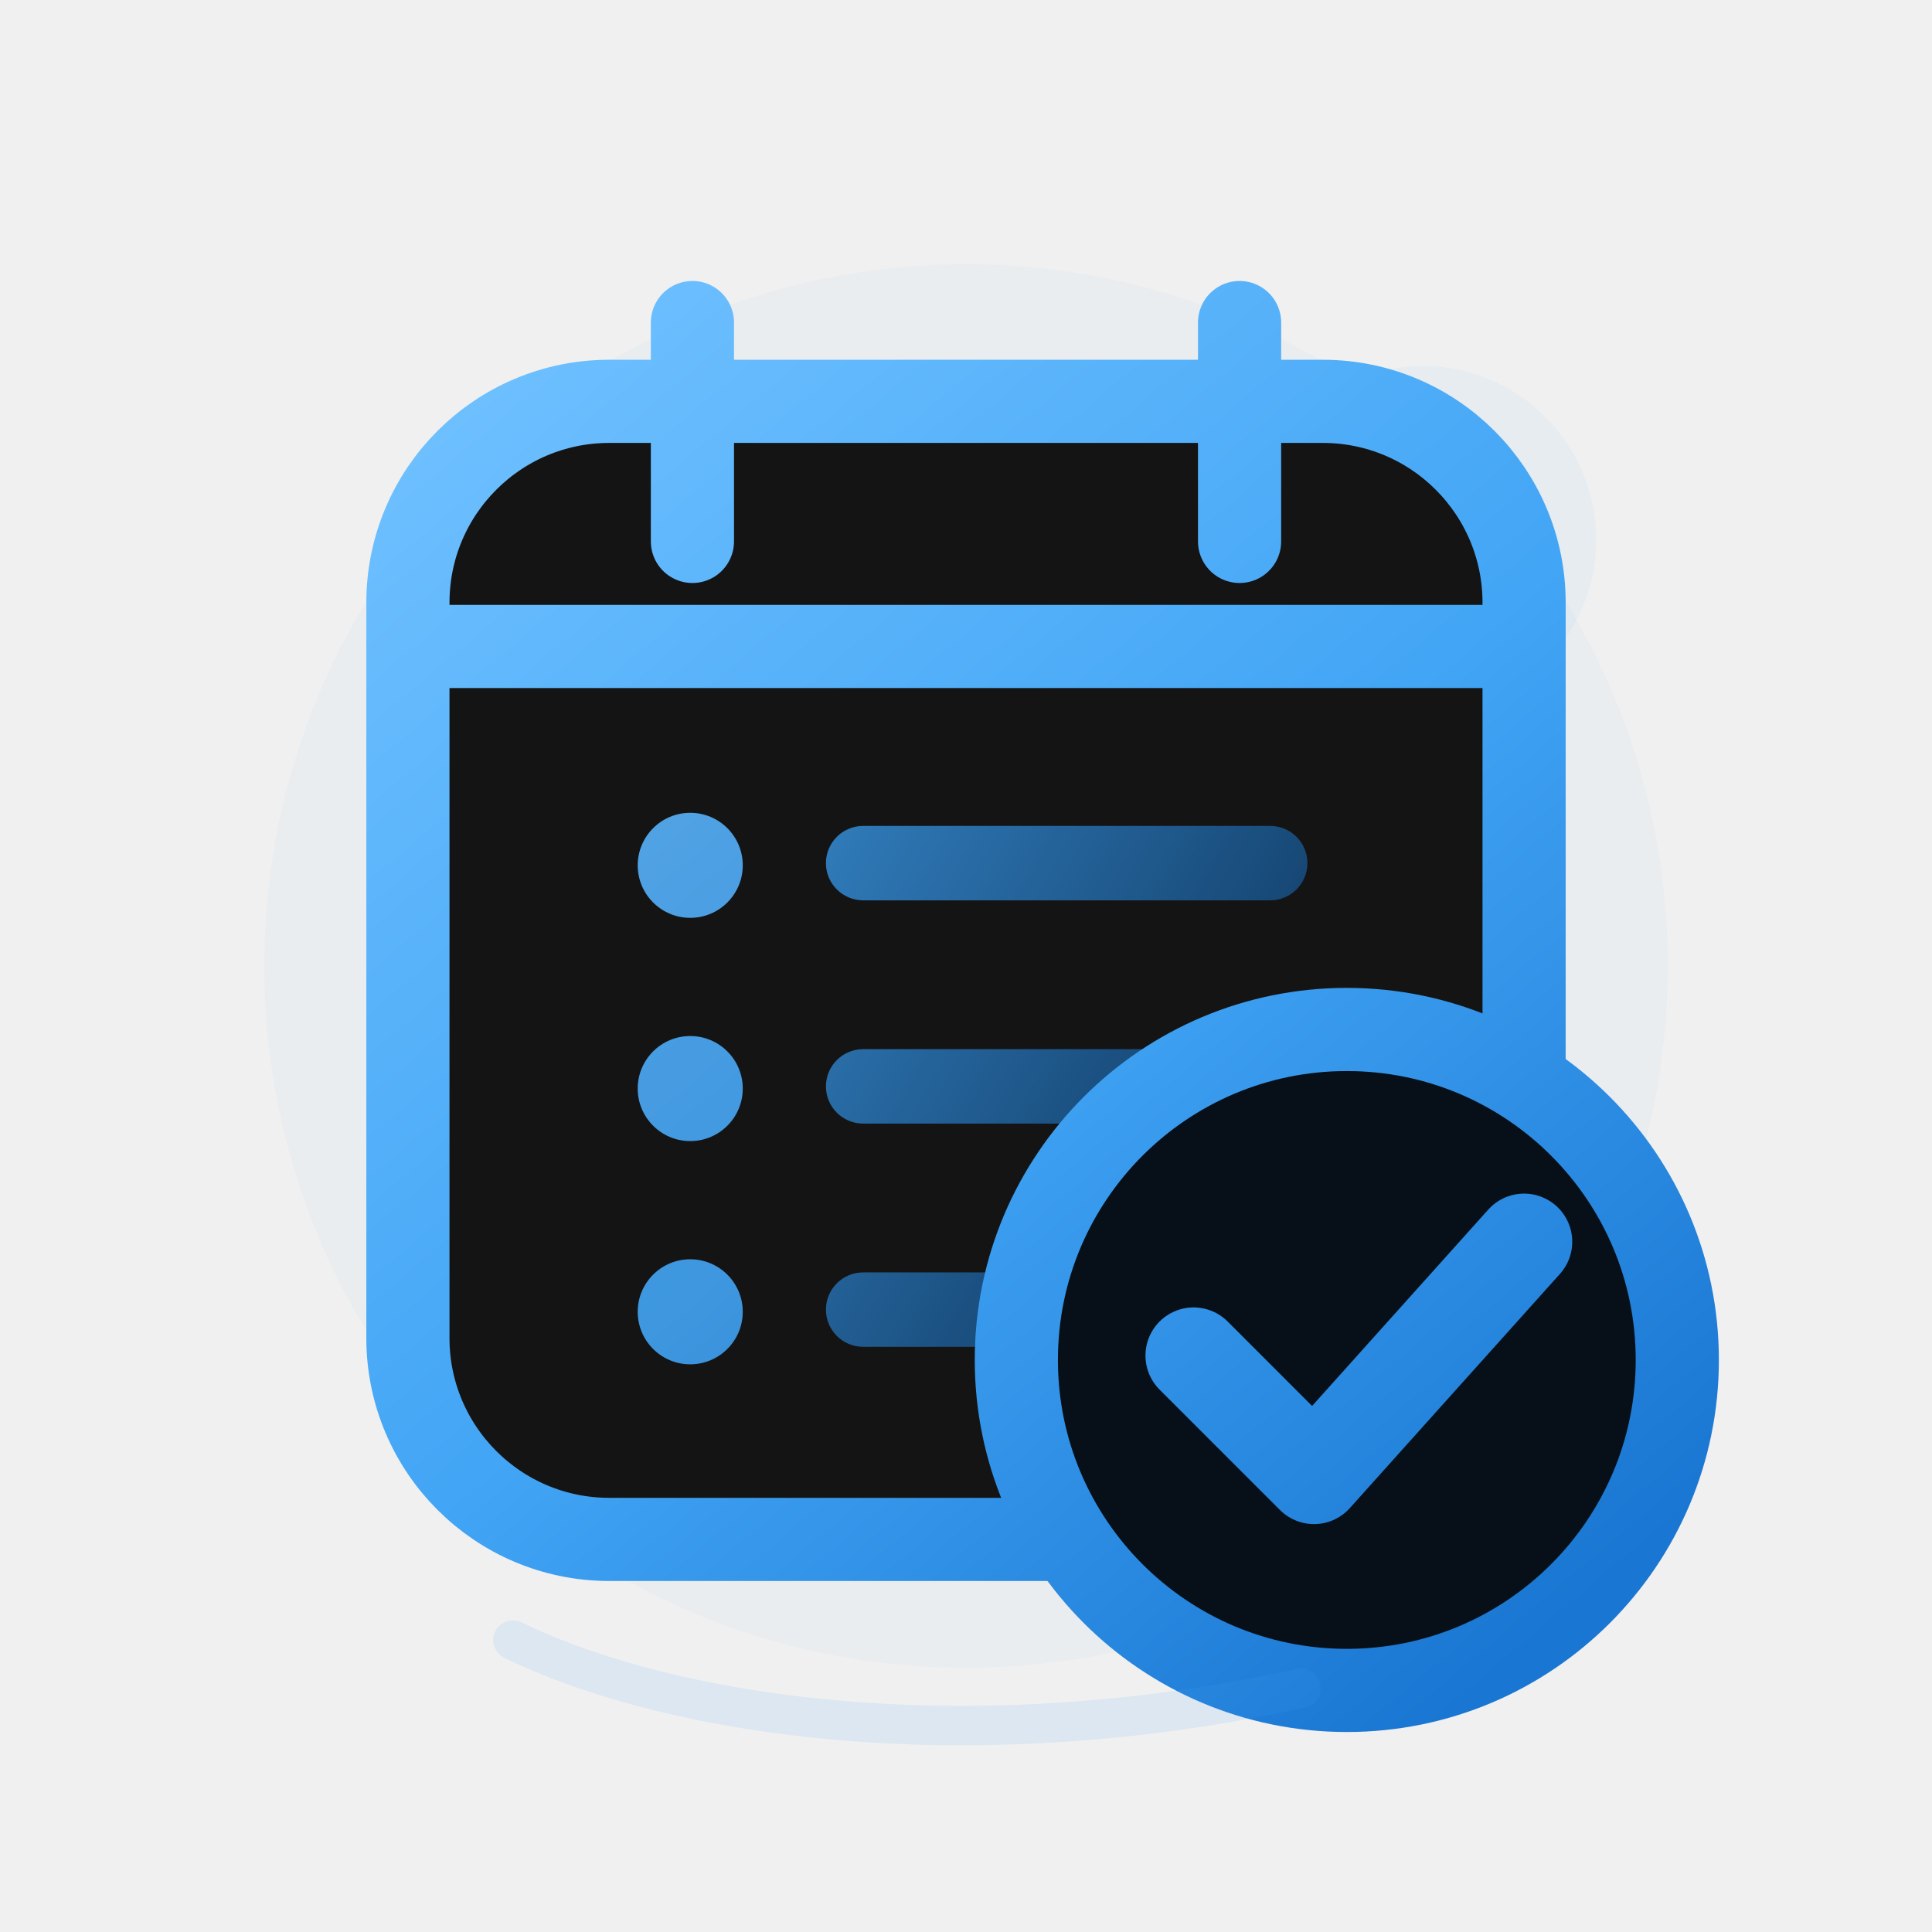
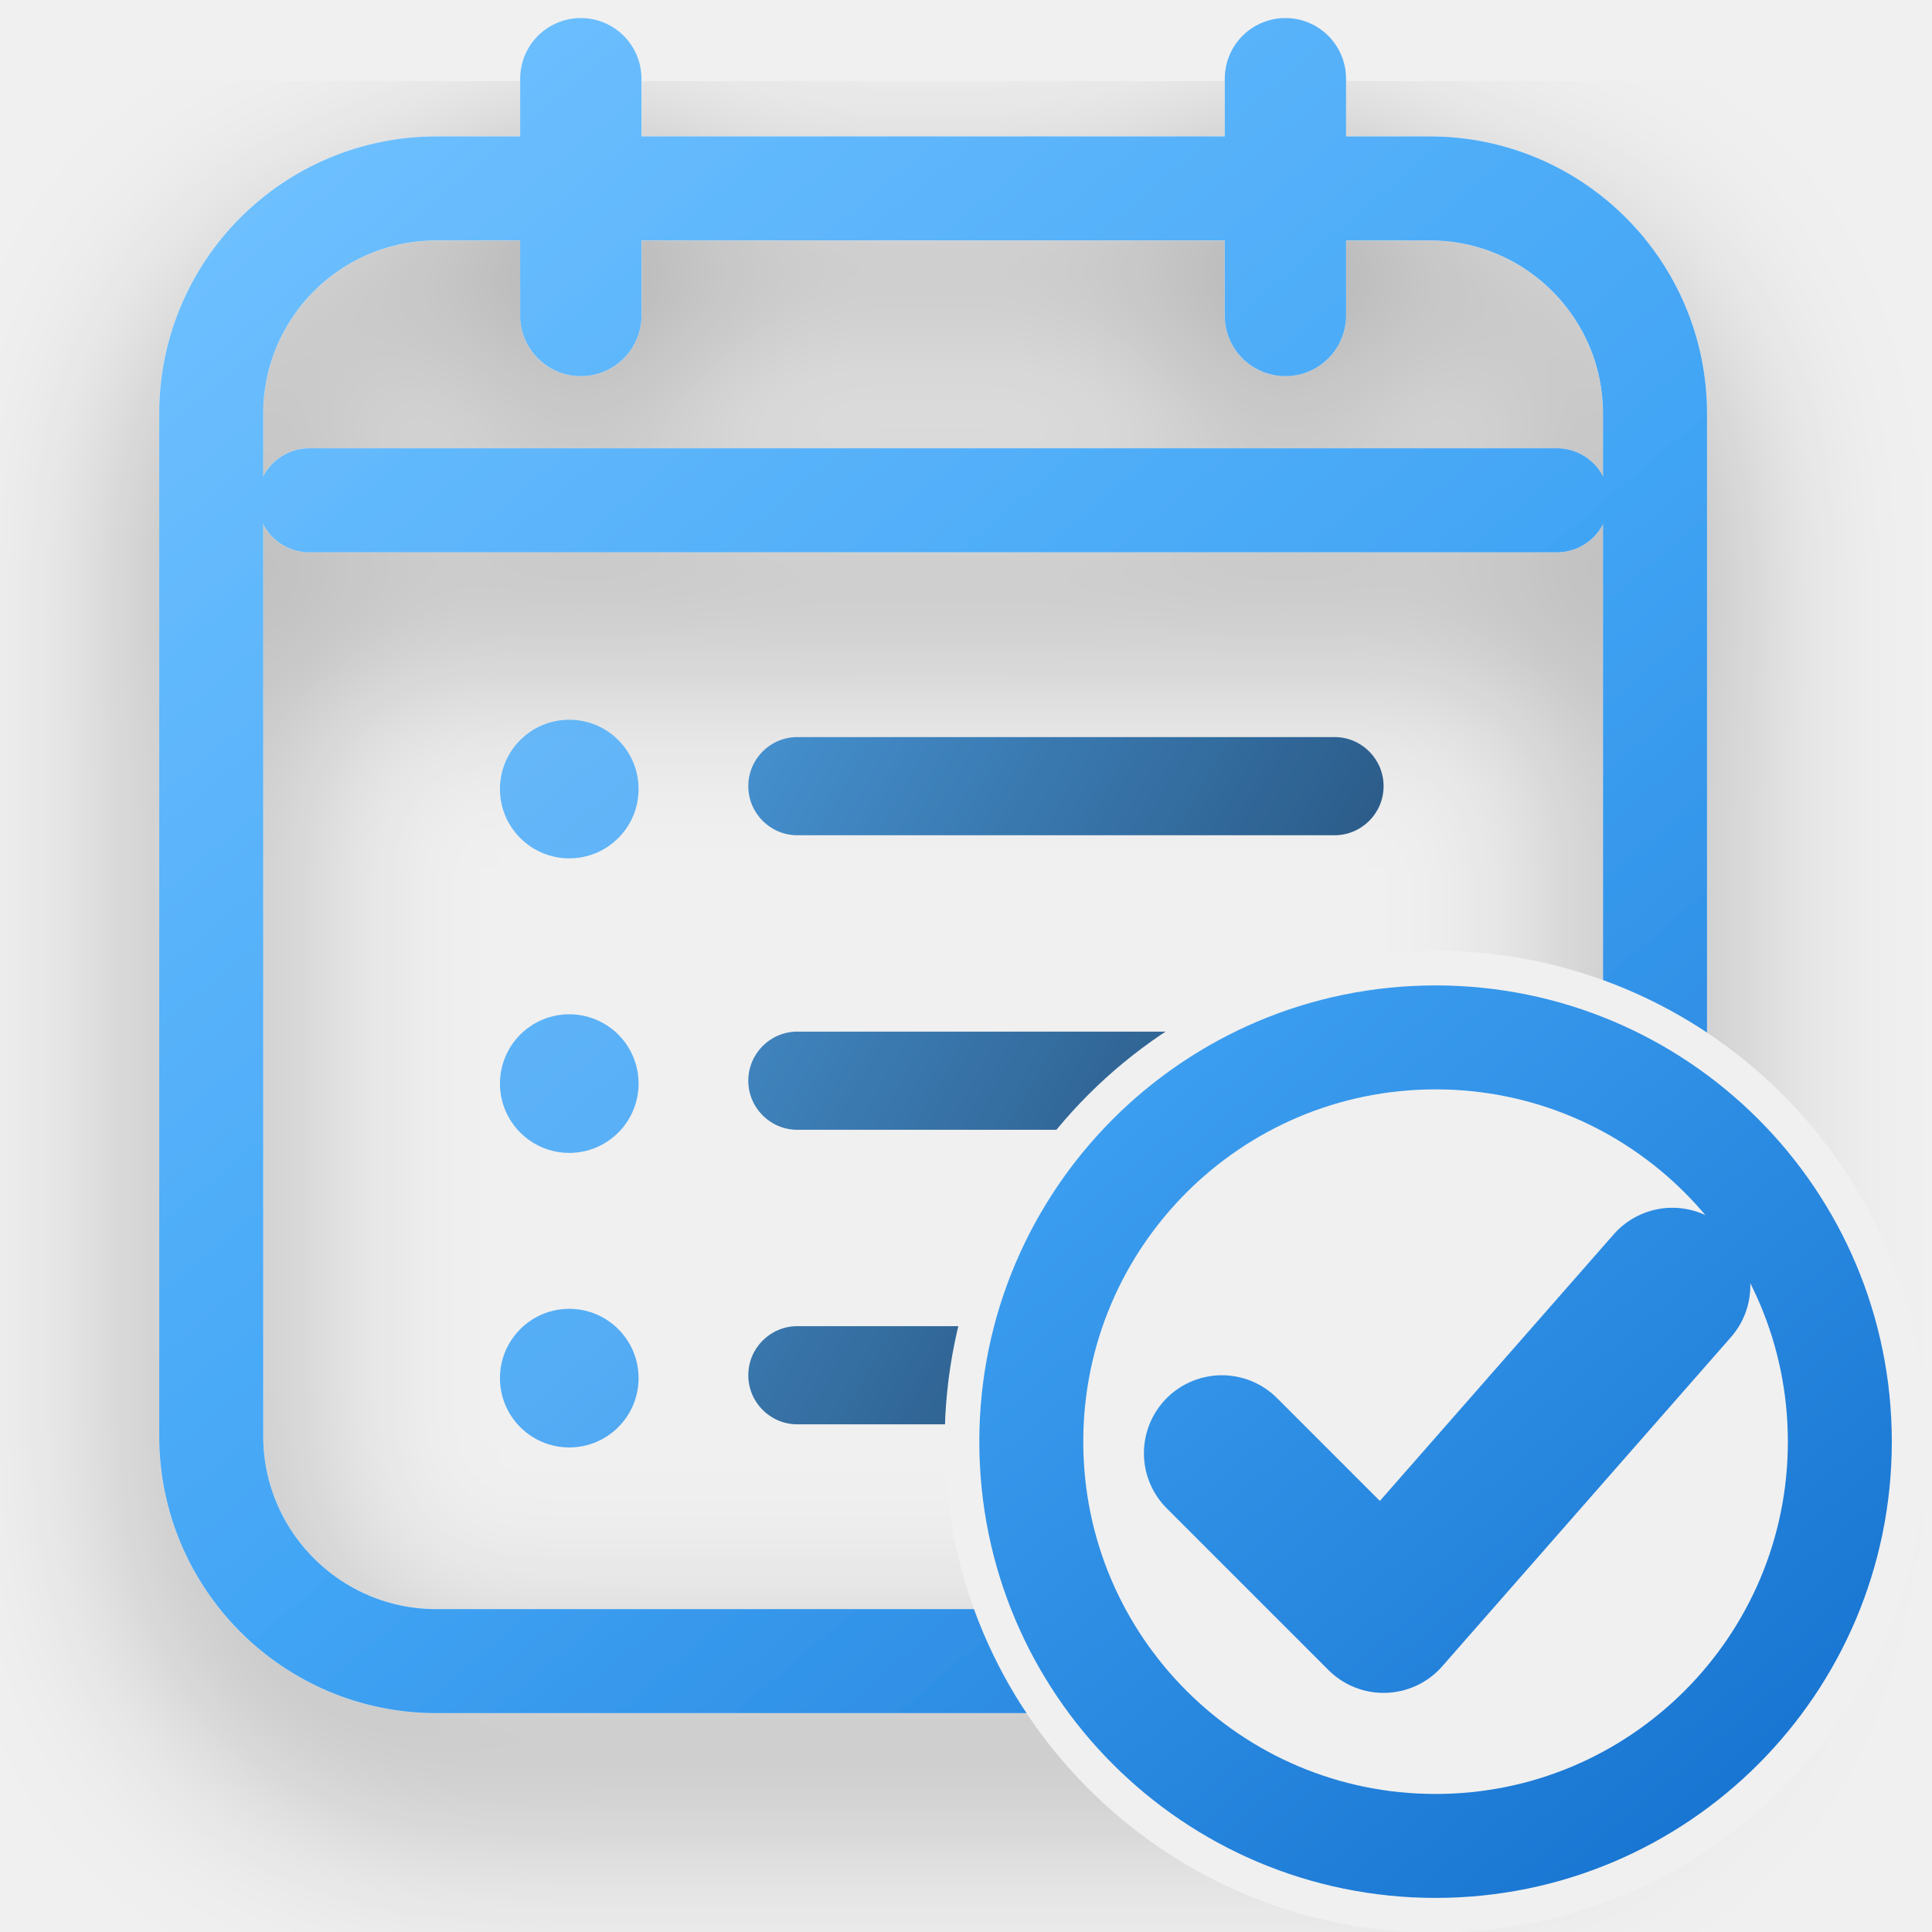
- <svg xmlns="http://www.w3.org/2000/svg" width="1024" height="1024" viewBox="0 0 1024 1024" fill="none">
+ <svg xmlns="http://www.w3.org/2000/svg" width="963.44" height="963.44" viewBox="67.44 18.28 889.92 963.44" fill="none">
  <defs>
-     <radialGradient id="bgGlow" cx="50%" cy="34%" r="68%">
-       <stop offset="0%" stop-color="transparent" />
-       <stop offset="62%" stop-color="transparent" />
-       <stop offset="100%" stop-color="transparent" />
-     </radialGradient>
    <linearGradient id="accent" x1="286" y1="222" x2="784" y2="812" gradientUnits="userSpaceOnUse">
      <stop offset="0%" stop-color="#70c1ff" />
      <stop offset="52%" stop-color="#42a5f5" />
      <stop offset="100%" stop-color="#1976d2" />
    </linearGradient>
    <linearGradient id="muted" x1="352" y1="404" x2="668" y2="584" gradientUnits="userSpaceOnUse">
      <stop offset="0%" stop-color="#42a5f5" />
      <stop offset="100%" stop-color="#0f3d6a" />
    </linearGradient>
+     <filter id="softShadow" x="130" y="120" width="820" height="820" filterUnits="userSpaceOnUse" color-interpolation-filters="sRGB">
+       <feDropShadow dx="0" dy="28" stdDeviation="34" flood-color="#000000" flood-opacity="0.34" />
+     </filter>
+     <mask id="badgeCutout" maskUnits="userSpaceOnUse">
+       <rect width="1024" height="1024" fill="white" />
+       <circle cx="686" cy="692" r="170" fill="black" />
+     </mask>
  </defs>
-   <rect width="1024" height="1024" rx="228" fill="none" />
-   <circle cx="512" cy="512" r="372" fill="#42a5f5" opacity="0.035" />
-   <circle cx="754" cy="286" r="92" fill="#42a5f5" opacity="0.06" />
-   <g transform="translate(512 512) scale(1.16) translate(-512 -512)">
-     <g>
-       <rect x="257" y="254" width="510" height="520" rx="92" fill="#141414" stroke="url(#accent)" stroke-width="38" />
-       <path d="M257 366H767" stroke="url(#accent)" stroke-width="38" stroke-linecap="round" />
-       <path d="M387 218V318" stroke="url(#accent)" stroke-width="38" stroke-linecap="round" />
-       <path d="M637 218V318" stroke="url(#accent)" stroke-width="38" stroke-linecap="round" />
+   <g transform="translate(496 478) scale(1.44) translate(-512 -512)">
+     <g filter="url(#softShadow)" mask="url(#badgeCutout)">
+       <rect x="262" y="258" width="500" height="510" rx="78" fill="none" stroke="url(#accent)" stroke-width="36" />
+       <path d="M296 366H728" stroke="url(#accent)" stroke-width="36" stroke-linecap="round" />
+       <path d="M390 220V302" stroke="url(#accent)" stroke-width="42" stroke-linecap="round" />
+       <path d="M634 220V302" stroke="url(#accent)" stroke-width="42" stroke-linecap="round" />
    </g>
-     <g opacity="0.9">
+     <g opacity="0.9" mask="url(#badgeCutout)">
      <circle cx="386" cy="466" r="24" fill="url(#accent)" />
      <rect x="448" y="448" width="220" height="34" rx="17" fill="url(#muted)" />
      <circle cx="386" cy="568" r="24" fill="url(#accent)" />
      <rect x="448" y="550" width="174" height="34" rx="17" fill="url(#muted)" />
      <circle cx="386" cy="670" r="24" fill="url(#accent)" />
      <rect x="448" y="652" width="118" height="34" rx="17" fill="url(#muted)" />
    </g>
    <g>
-       <circle cx="686" cy="692" r="151" fill="#071018" stroke="url(#accent)" stroke-width="38" />
-       <path d="M616 690L671 745L767 638" stroke="url(#accent)" stroke-width="44" stroke-linecap="round" stroke-linejoin="round" />
+       <circle cx="686" cy="692" r="140" fill="none" stroke="url(#accent)" stroke-width="36" />
+       <path d="M612 696L668 752L768 638" stroke="url(#accent)" stroke-width="54" stroke-linecap="round" stroke-linejoin="round" />
    </g>
-     <path d="M305 820C379 856 515 875 665 842" stroke="#42a5f5" stroke-width="18" stroke-linecap="round" opacity="0.12" />
  </g>
</svg>
